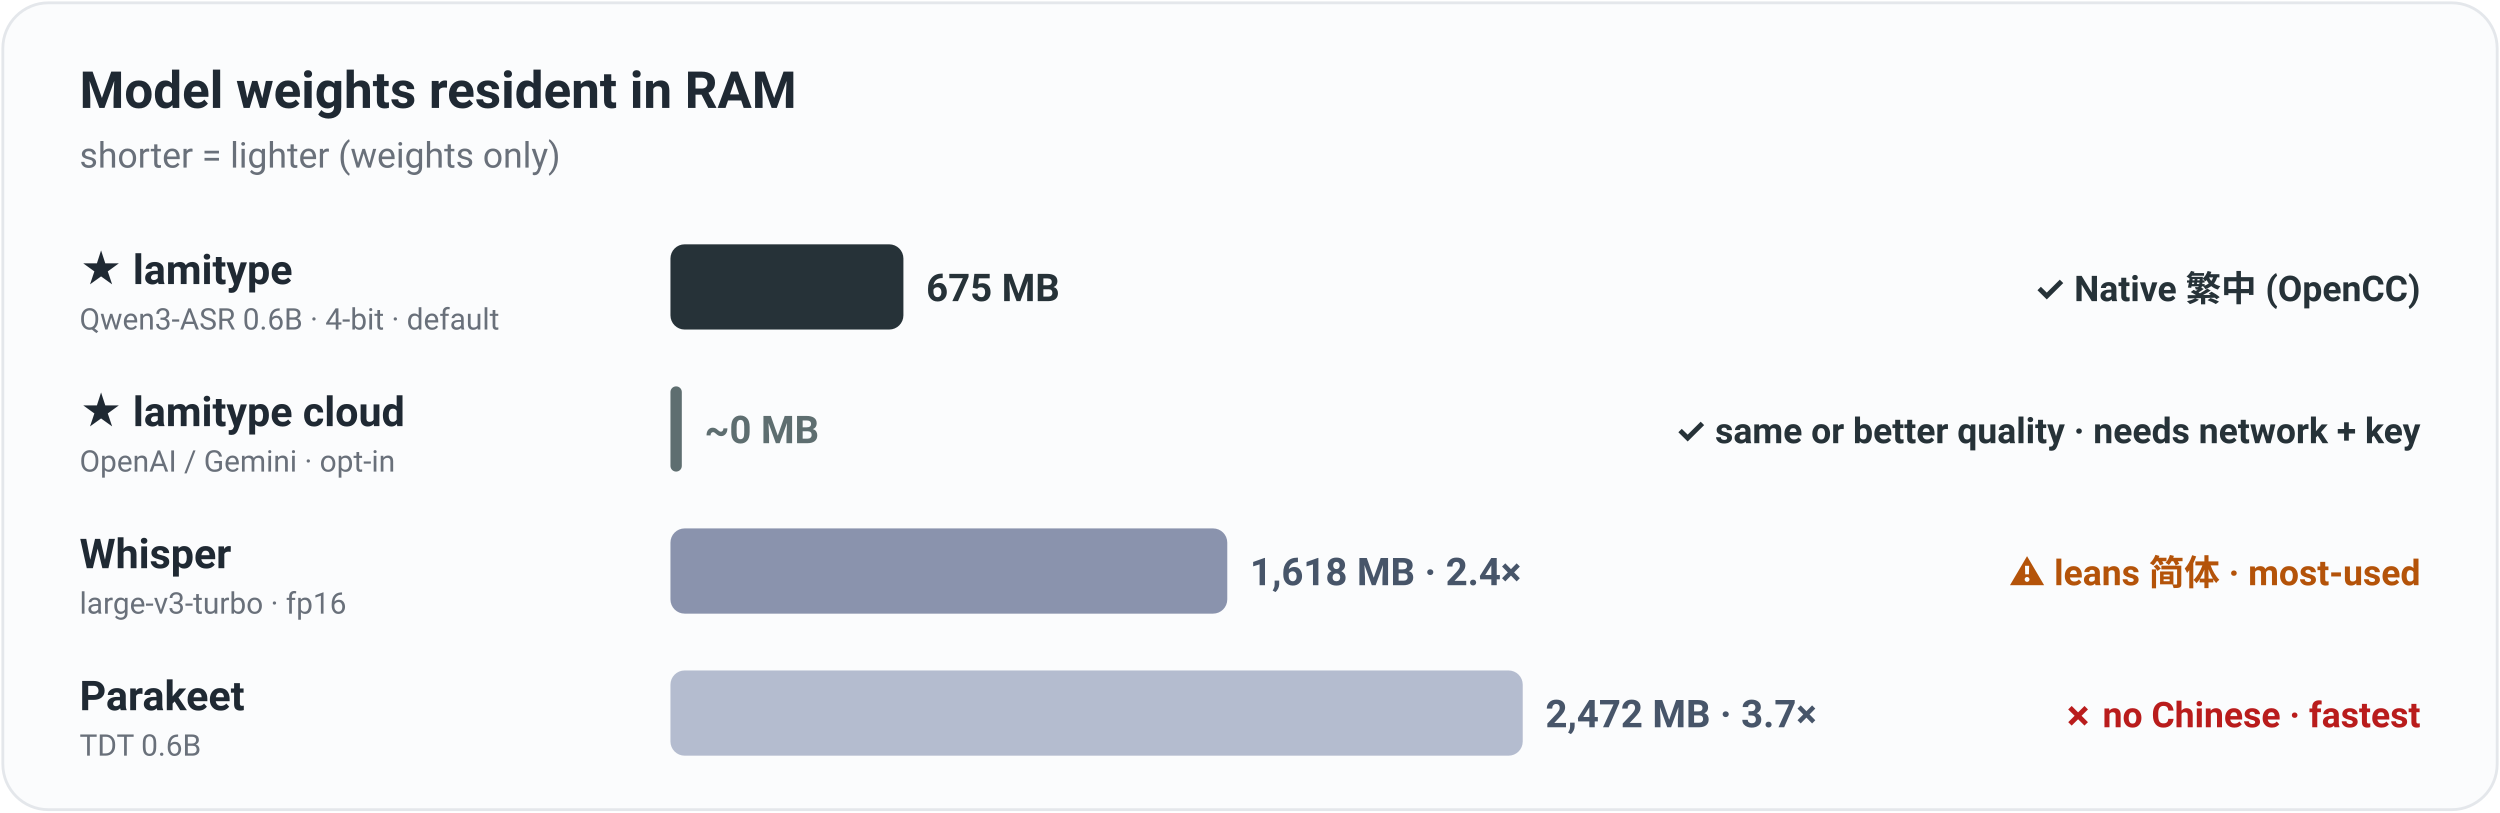
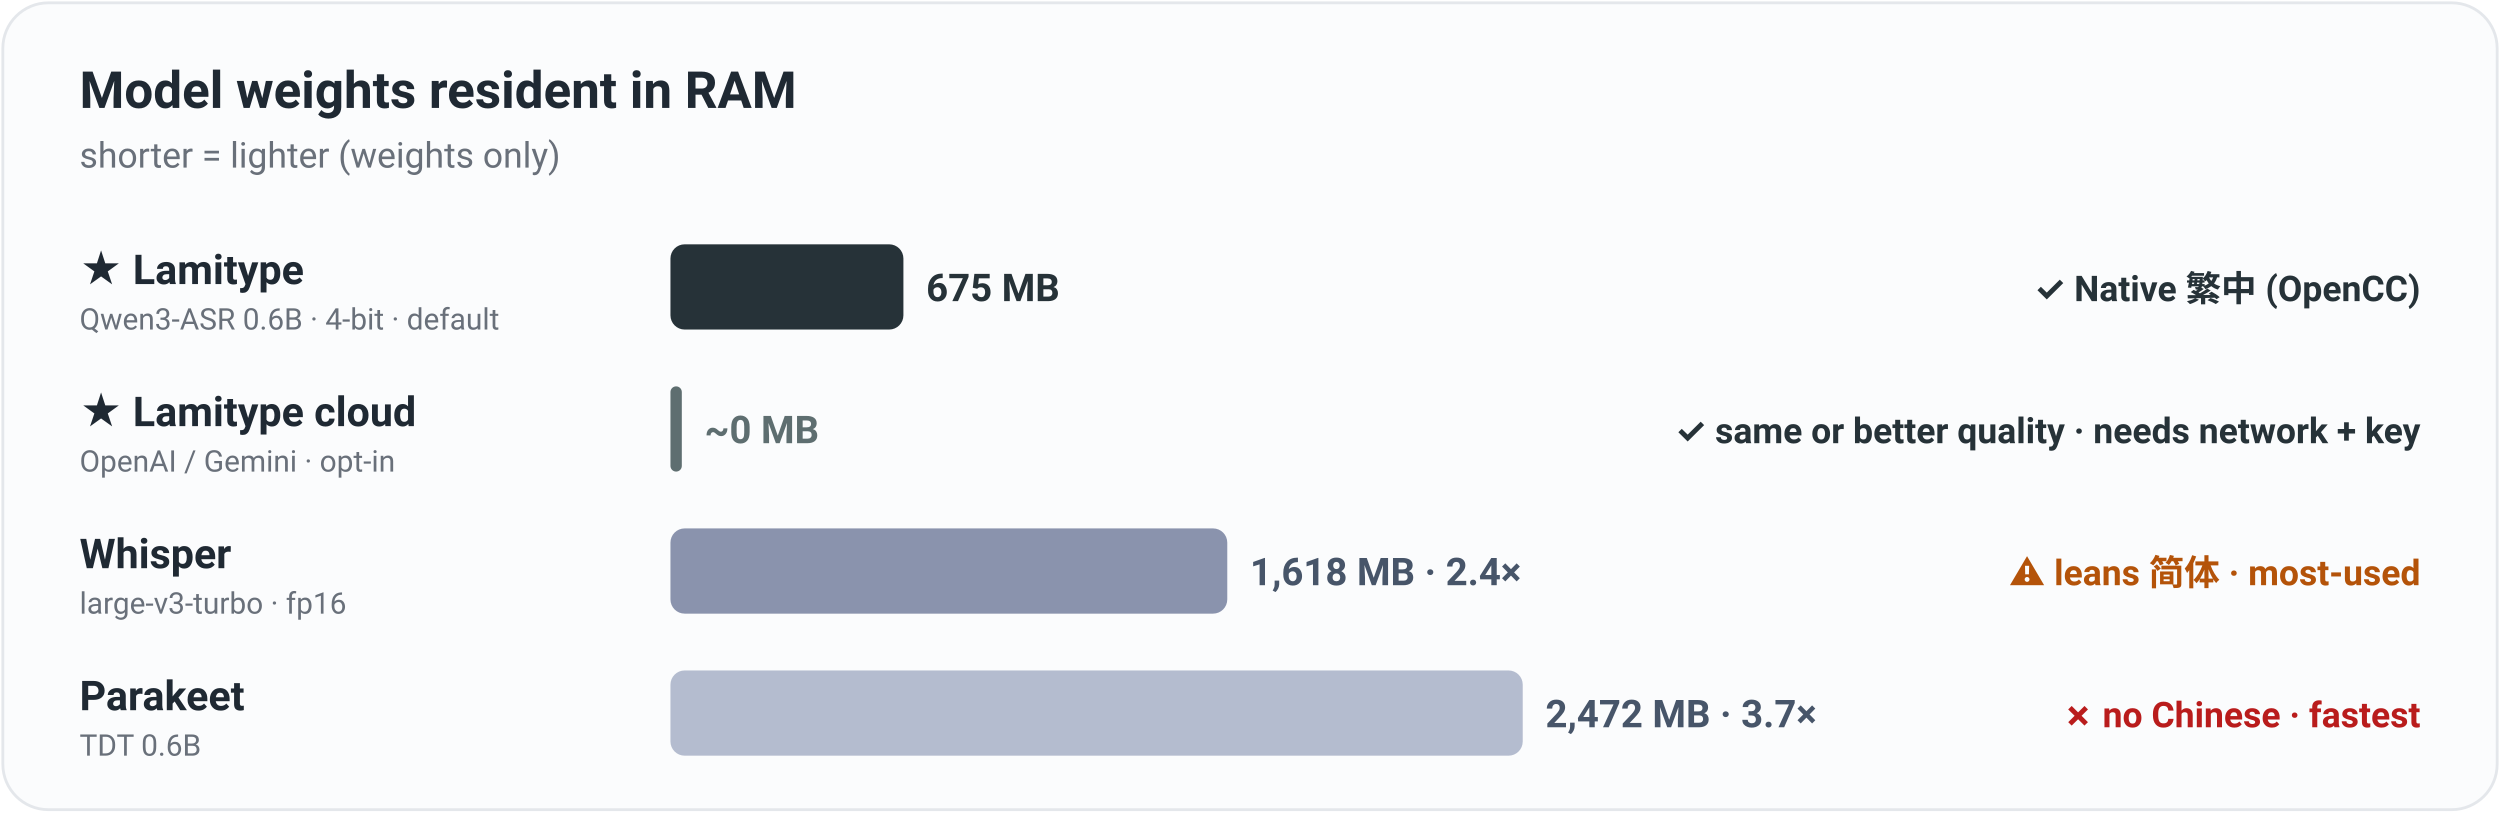
<svg xmlns="http://www.w3.org/2000/svg" viewBox="0 0 880 286" font-family="-apple-system,'Segoe UI',Roboto,'PingFang TC',Helvetica,Arial,sans-serif">
  <rect x="1" y="1" width="878" height="284" rx="16" fill="#fbfcfd" stroke="#e4e7eb" />
  <text x="28" y="38" font-size="18" font-weight="700" fill="#1f2933">Model weights resident in RAM</text>
  <text x="28" y="59" font-size="12.5" fill="#69707a">shorter = lighter (weights only)</text>
-   <text x="28" y="100" font-size="14.5" font-weight="700" fill="#1f2933">★ lamitype</text>
+   <text x="28" y="100" font-size="14.5" font-weight="700" fill="#1f2933">★ Lamitype</text>
  <text x="28" y="116" font-size="10.5" fill="#69707a">Qwen3-ASR 0.6B · 4-bit · default</text>
  <rect x="236" y="86" width="82" height="30" rx="5" fill="#263238" />
  <text x="326" y="106" font-size="13.5" font-weight="700" fill="#263238">675 MB</text>
  <text x="852" y="106" text-anchor="end" font-size="12.5" font-weight="700" fill="#263238">✓ Native 繁中 (OpenCC)</text>
-   <text x="28" y="150" font-size="14.5" font-weight="700" fill="#1f2933">★ lamitype cloud</text>
+   <text x="28" y="150" font-size="14.5" font-weight="700" fill="#1f2933">★ Lamitype cloud</text>
  <text x="28" y="166" font-size="10.5" fill="#69707a">OpenAI / Gemini · opt-in</text>
  <rect x="236" y="136" width="4" height="30" rx="2" fill="#5E6E70" />
  <text x="248" y="156" font-size="13.5" font-weight="700" fill="#5E6E70">~0 MB</text>
  <text x="852" y="156" text-anchor="end" font-size="12.5" font-weight="700" fill="#263238">✓ same or better quality · needs network + key</text>
  <text x="28" y="200" font-size="14.5" font-weight="700" fill="#1f2933">Whisper</text>
  <text x="28" y="216" font-size="10.5" fill="#69707a">large-v3-turbo · fp16</text>
  <rect x="236" y="186" width="196" height="30" rx="5" fill="#8a93ad" />
  <text x="440" y="206" font-size="13.5" font-weight="700" fill="#475569">1,618 MB · 2.4×</text>
  <text x="852" y="206" text-anchor="end" font-size="12.5" font-weight="700" fill="#b45309">⚠ leans 简体 · most-used</text>
  <text x="28" y="250" font-size="14.5" font-weight="700" fill="#1f2933">Parakeet</text>
  <text x="28" y="266" font-size="10.5" fill="#69707a">TDT 0.6B</text>
  <rect x="236" y="236" width="300" height="30" rx="5" fill="#b4bccf" />
  <text x="544" y="256" font-size="13.5" font-weight="700" fill="#475569">2,472 MB · 3.7×</text>
  <text x="852" y="256" text-anchor="end" font-size="12.5" font-weight="700" fill="#b91c1c">✗ no Chinese · fastest</text>
</svg>
